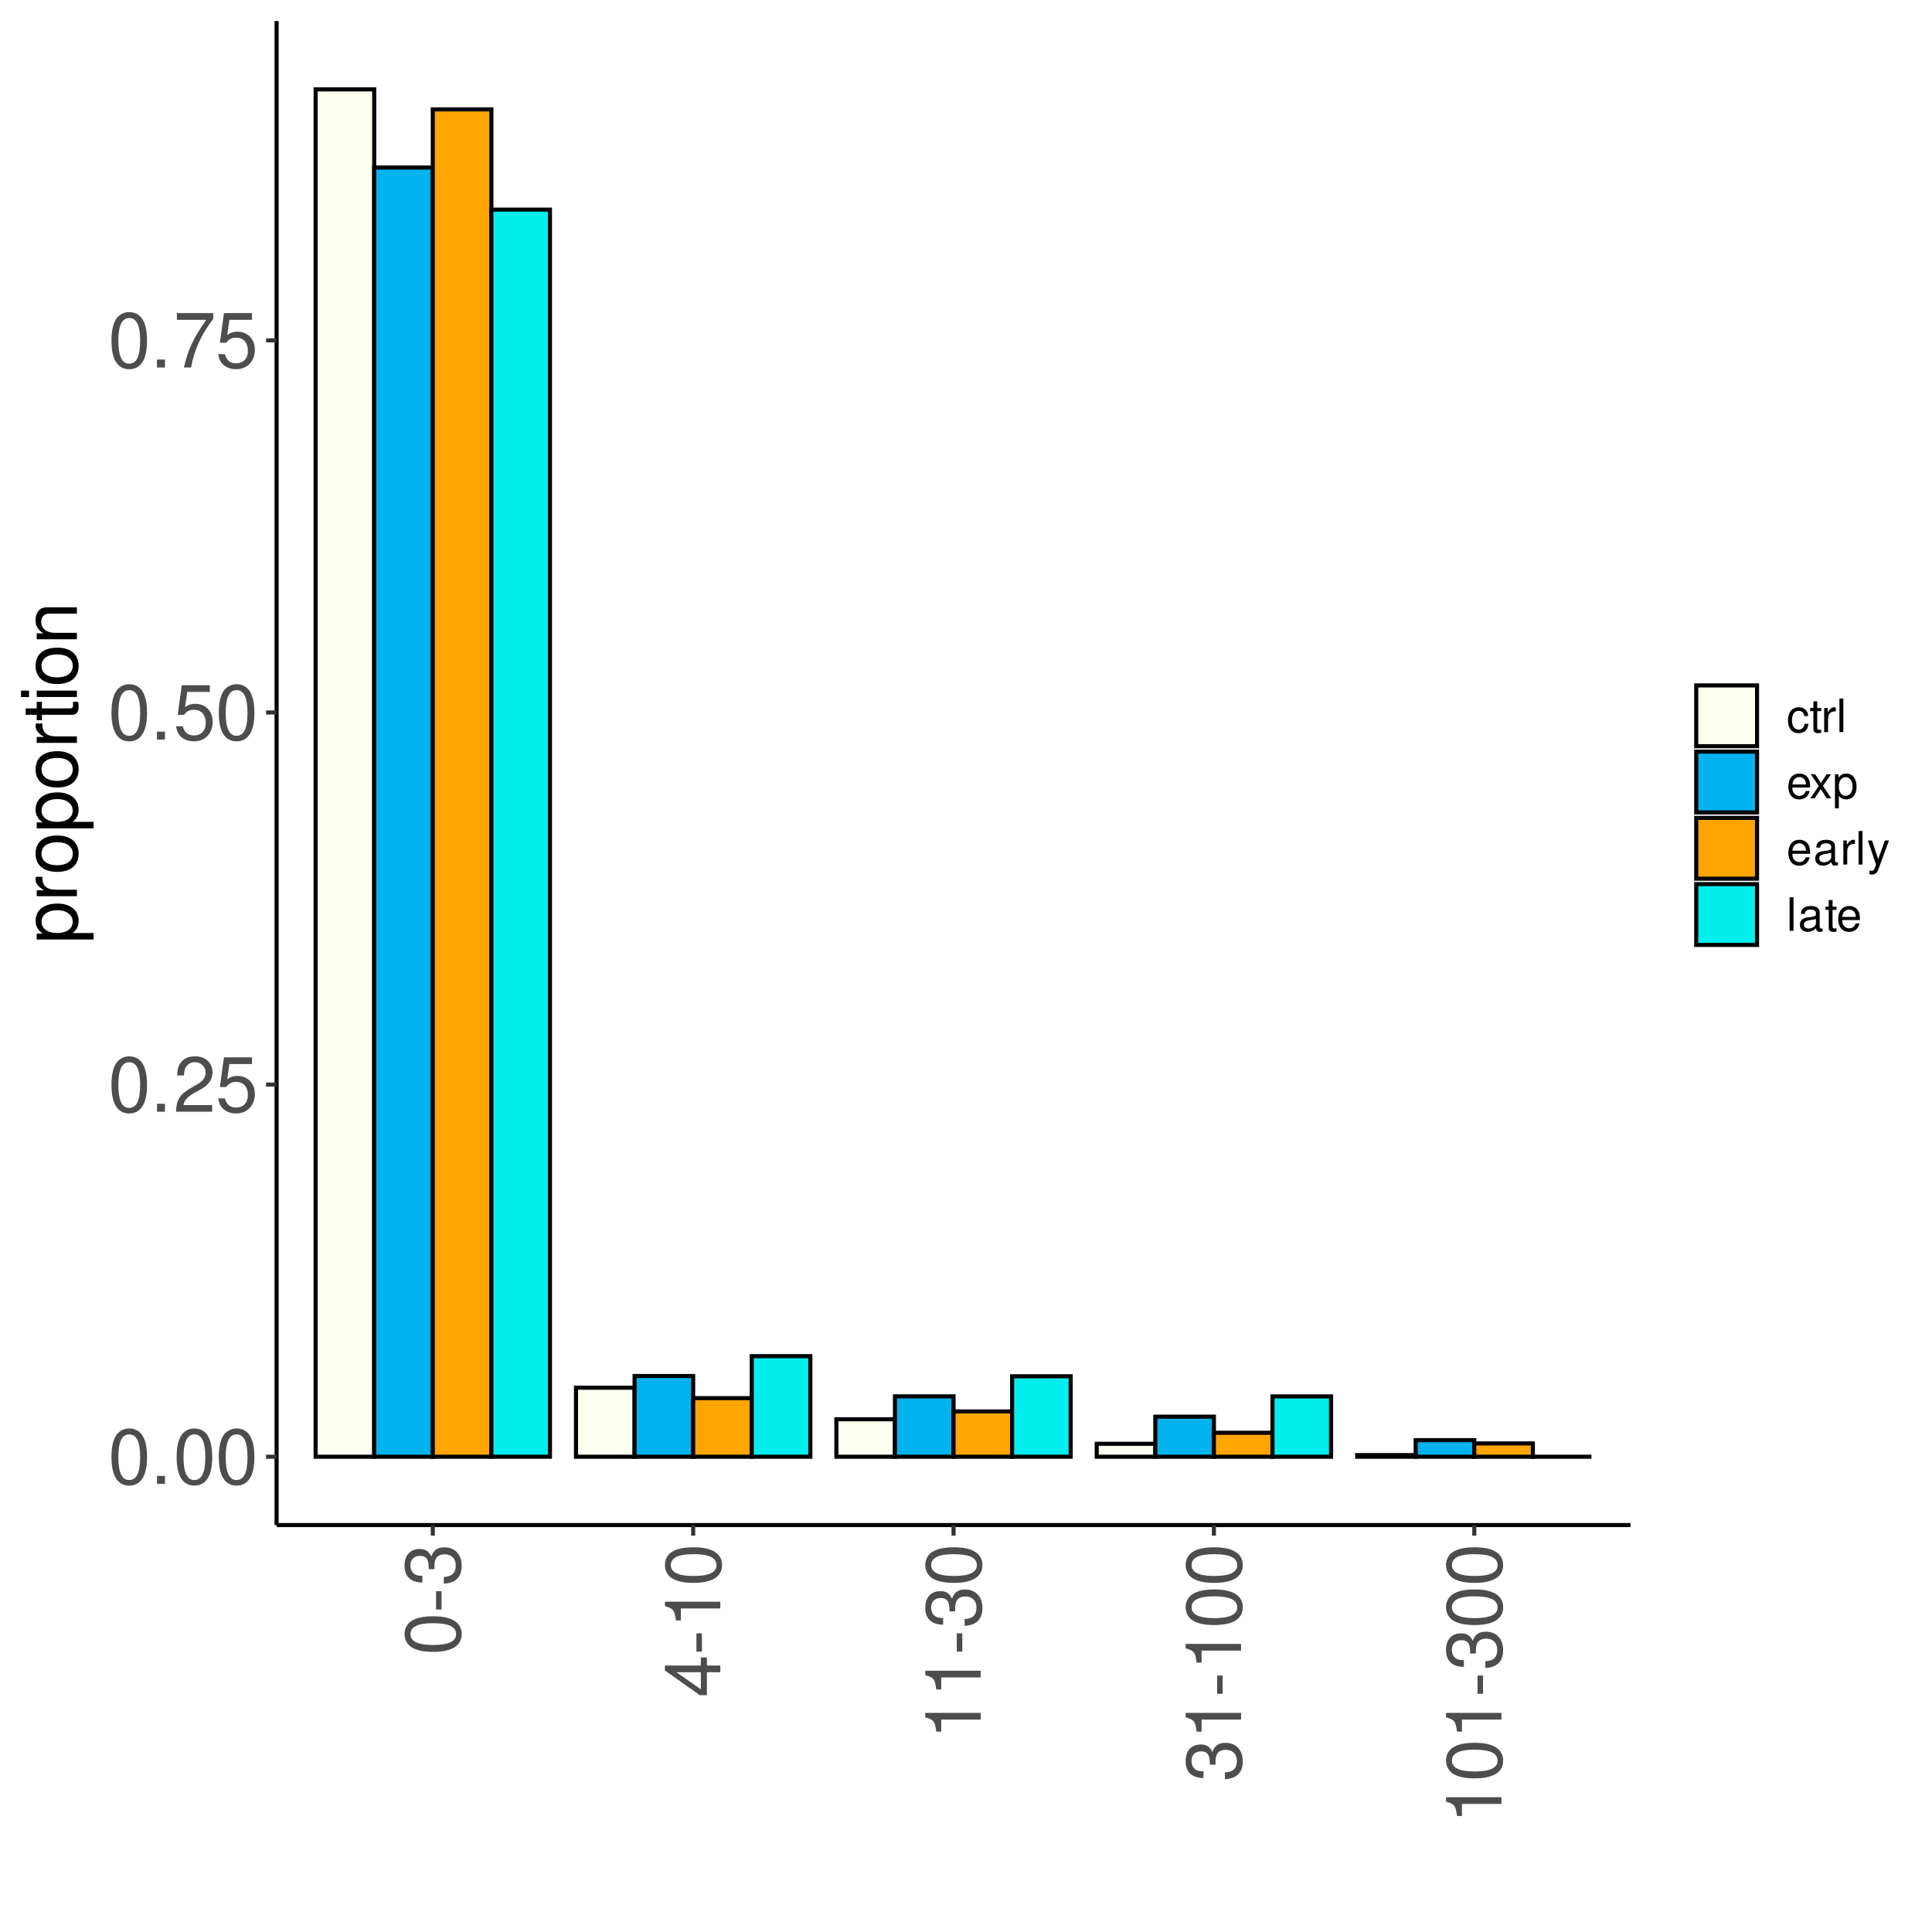
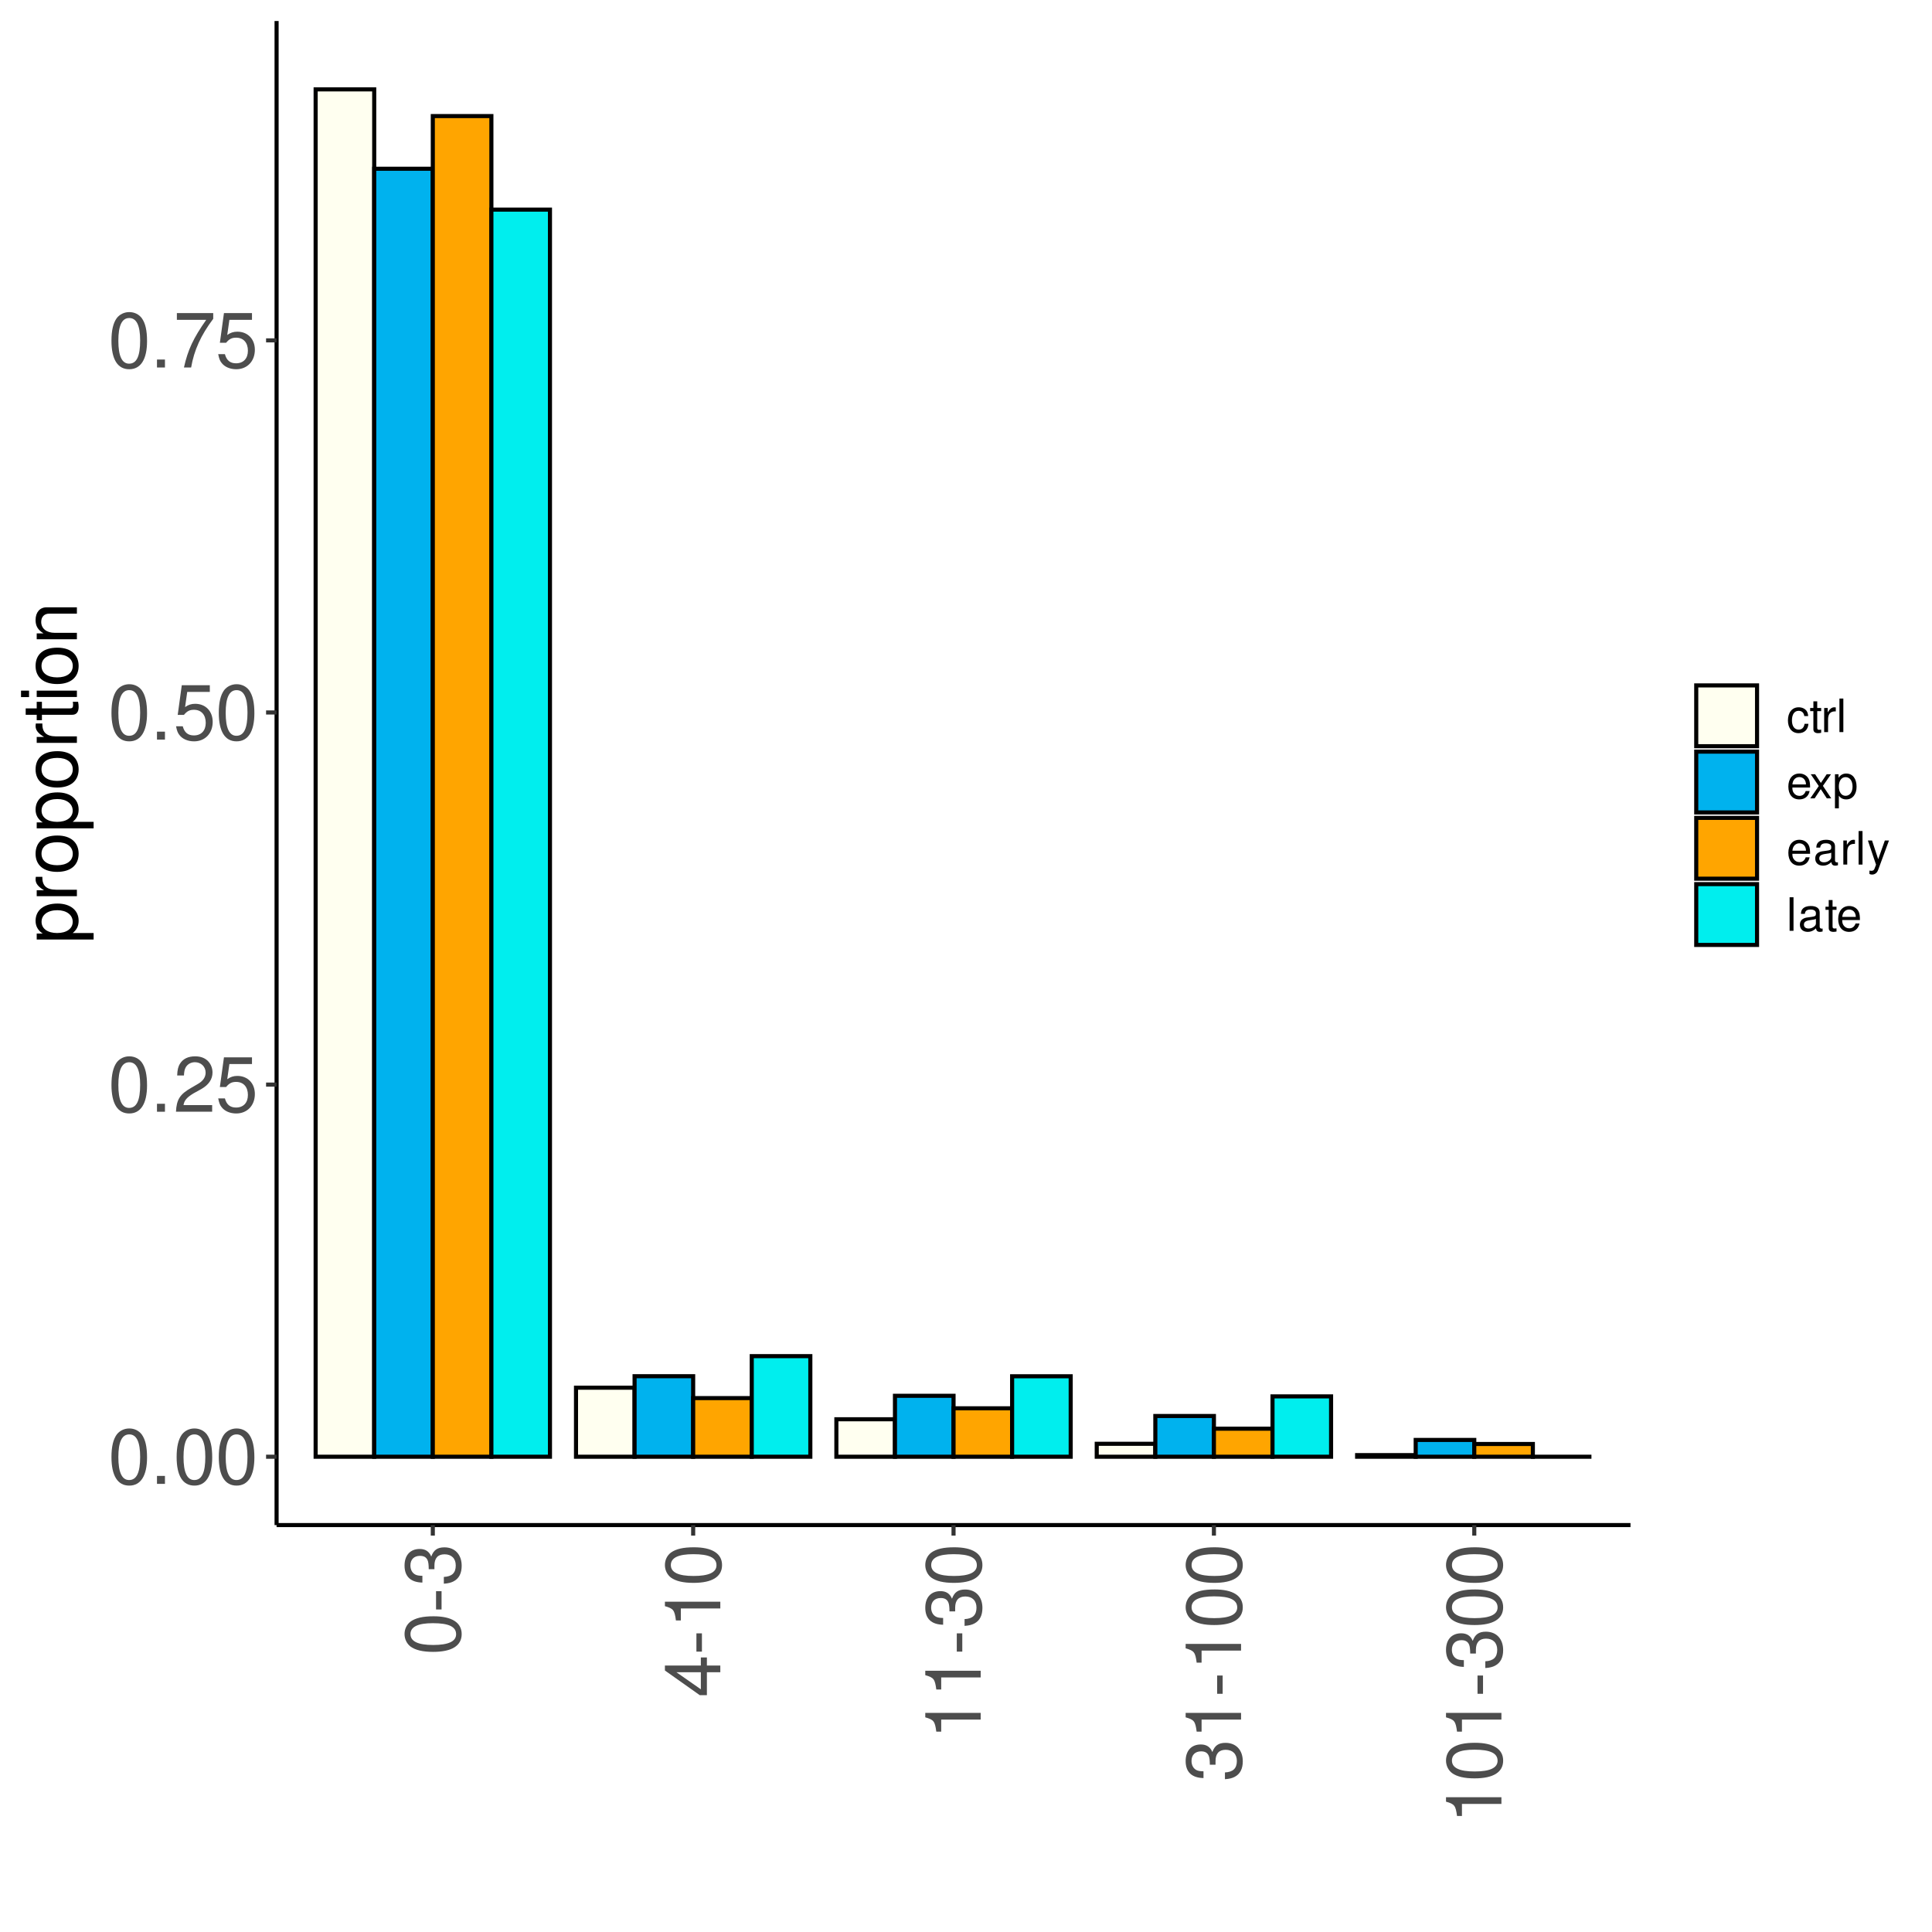
<svg xmlns="http://www.w3.org/2000/svg" xmlns:xlink="http://www.w3.org/1999/xlink" width="504pt" height="504pt" viewBox="0 0 504 504" version="1.1">
  <defs>
    <g>
      <symbol overflow="visible" id="glyph0-0">
        <path style="stroke:none;" d="" />
      </symbol>
      <symbol overflow="visible" id="glyph0-1">
        <path style="stroke:none;" d="M 5.5 -14.453 C 4.188 -14.453 2.984 -13.859 2.234 -12.875 C 1.312 -11.594 0.859 -9.688 0.859 -7 C 0.859 -2.125 2.453 0.453 5.5 0.453 C 8.5 0.453 10.141 -2.125 10.141 -6.875 C 10.141 -9.688 9.703 -11.562 8.766 -12.875 C 8.016 -13.875 6.844 -14.453 5.5 -14.453 Z M 5.5 -12.906 C 7.406 -12.906 8.344 -10.953 8.344 -7.047 C 8.344 -2.922 7.422 -1 5.453 -1 C 3.594 -1 2.656 -3 2.656 -6.984 C 2.656 -10.953 3.594 -12.906 5.5 -12.906 Z M 5.5 -12.906 " />
      </symbol>
      <symbol overflow="visible" id="glyph0-2">
        <path style="stroke:none;" d="M 3.812 -2.078 L 1.734 -2.078 L 1.734 0 L 3.812 0 Z M 3.812 -2.078 " />
      </symbol>
      <symbol overflow="visible" id="glyph0-3">
        <path style="stroke:none;" d="M 10.125 -1.734 L 2.656 -1.734 C 2.844 -2.938 3.484 -3.703 5.219 -4.766 L 7.219 -5.875 C 9.203 -6.984 10.219 -8.453 10.219 -10.234 C 10.219 -11.438 9.734 -12.562 8.906 -13.344 C 8.062 -14.094 7.016 -14.453 5.688 -14.453 C 3.875 -14.453 2.547 -13.812 1.766 -12.578 C 1.266 -11.812 1.047 -10.922 1 -9.453 L 2.766 -9.453 C 2.812 -10.438 2.938 -11.016 3.188 -11.5 C 3.641 -12.375 4.562 -12.922 5.625 -12.922 C 7.219 -12.922 8.422 -11.766 8.422 -10.203 C 8.422 -9.047 7.766 -8.047 6.5 -7.312 L 4.656 -6.234 C 1.703 -4.547 0.844 -3.188 0.688 -0.016 L 10.125 -0.016 Z M 10.125 -1.734 " />
      </symbol>
      <symbol overflow="visible" id="glyph0-4">
        <path style="stroke:none;" d="M 9.516 -14.188 L 2.203 -14.188 L 1.141 -6.453 L 2.766 -6.453 C 3.578 -7.438 4.266 -7.781 5.375 -7.781 C 7.281 -7.781 8.453 -6.484 8.453 -4.375 C 8.453 -2.344 7.281 -1.094 5.359 -1.094 C 3.812 -1.094 2.875 -1.875 2.453 -3.484 L 0.703 -3.484 C 0.938 -2.312 1.141 -1.766 1.562 -1.234 C 2.359 -0.156 3.797 0.453 5.406 0.453 C 8.266 0.453 10.266 -1.625 10.266 -4.625 C 10.266 -7.422 8.406 -9.344 5.688 -9.344 C 4.688 -9.344 3.875 -9.078 3.062 -8.484 L 3.625 -12.438 L 9.516 -12.438 Z M 9.516 -14.188 " />
      </symbol>
      <symbol overflow="visible" id="glyph0-5">
        <path style="stroke:none;" d="M 10.406 -14.188 L 0.922 -14.188 L 0.922 -12.438 L 8.578 -12.438 C 5.203 -7.625 3.812 -4.656 2.766 0 L 4.641 0 C 5.422 -4.547 7.203 -8.438 10.406 -12.703 Z M 10.406 -14.188 " />
      </symbol>
      <symbol overflow="visible" id="glyph1-0">
        <path style="stroke:none;" d="" />
      </symbol>
      <symbol overflow="visible" id="glyph1-1">
        <path style="stroke:none;" d="M -14.453 -5.5 C -14.453 -4.188 -13.859 -2.984 -12.875 -2.234 C -11.594 -1.312 -9.688 -0.859 -7 -0.859 C -2.125 -0.859 0.453 -2.453 0.453 -5.5 C 0.453 -8.5 -2.125 -10.141 -6.875 -10.141 C -9.688 -10.141 -11.562 -9.703 -12.875 -8.766 C -13.875 -8.016 -14.453 -6.844 -14.453 -5.5 Z M -12.906 -5.5 C -12.906 -7.406 -10.953 -8.344 -7.047 -8.344 C -2.922 -8.344 -1 -7.422 -1 -5.453 C -1 -3.594 -3 -2.656 -6.984 -2.656 C -10.953 -2.656 -12.906 -3.594 -12.906 -5.5 Z M -12.906 -5.5 " />
      </symbol>
      <symbol overflow="visible" id="glyph1-2">
        <path style="stroke:none;" d="M -6.234 -5.688 L -6.234 -0.922 L -4.797 -0.922 L -4.797 -5.688 Z M -6.234 -5.688 " />
      </symbol>
      <symbol overflow="visible" id="glyph1-3">
        <path style="stroke:none;" d="M -6.656 -4.422 L -6.656 -5.375 C -6.656 -7.297 -5.766 -8.312 -4.016 -8.312 C -2.203 -8.312 -1.094 -7.219 -1.094 -5.406 C -1.094 -3.453 -2.078 -2.516 -4.203 -2.406 L -4.203 -0.641 C -3.047 -0.719 -2.281 -0.922 -1.641 -1.266 C -0.234 -2 0.453 -3.375 0.453 -5.312 C 0.453 -8.234 -1.297 -10.125 -4.047 -10.125 C -5.875 -10.125 -6.875 -9.422 -7.484 -7.719 C -8.016 -9.047 -9.016 -9.703 -10.484 -9.703 C -12.953 -9.703 -14.453 -8.078 -14.453 -5.375 C -14.453 -2.516 -12.859 -1 -9.797 -0.938 L -9.797 -2.703 C -10.688 -2.719 -11.188 -2.797 -11.625 -3.016 C -12.438 -3.422 -12.922 -4.297 -12.922 -5.406 C -12.922 -6.953 -11.984 -7.906 -10.422 -7.906 C -9.406 -7.906 -8.781 -7.547 -8.438 -6.766 C -8.234 -6.281 -8.156 -5.641 -8.141 -4.422 Z M -6.656 -4.422 " />
      </symbol>
      <symbol overflow="visible" id="glyph1-4">
        <path style="stroke:none;" d="M -3.5 -6.547 L 0 -6.547 L 0 -8.297 L -3.5 -8.297 L -3.5 -10.406 L -5.078 -10.406 L -5.078 -8.297 L -14.453 -8.297 L -14.453 -7 L -5.359 -0.562 L -3.5 -0.562 Z M -5.078 -6.547 L -5.078 -2.094 L -11.453 -6.547 Z M -5.078 -6.547 " />
      </symbol>
      <symbol overflow="visible" id="glyph1-5">
        <path style="stroke:none;" d="M -10.297 -5.188 L 0 -5.188 L 0 -6.938 L -14.453 -6.938 L -14.453 -5.781 C -12.234 -5.156 -11.938 -4.766 -11.578 -2.047 L -10.297 -2.047 Z M -10.297 -5.188 " />
      </symbol>
      <symbol overflow="visible" id="glyph1-6">
        <path style="stroke:none;" d="M 4.359 -1.078 L 4.359 -2.766 L -1.094 -2.766 C -0.016 -3.641 0.453 -4.625 0.453 -5.984 C 0.453 -8.703 -1.719 -10.453 -5.062 -10.453 C -8.578 -10.453 -10.781 -8.734 -10.781 -5.953 C -10.781 -4.547 -10.141 -3.406 -8.906 -2.625 L -10.484 -2.625 L -10.484 -1.078 Z M -9.219 -5.688 C -9.219 -7.516 -7.594 -8.719 -5.094 -8.719 C -2.719 -8.719 -1.094 -7.5 -1.094 -5.688 C -1.094 -3.906 -2.703 -2.766 -5.156 -2.766 C -7.625 -2.766 -9.219 -3.906 -9.219 -5.688 Z M -9.219 -5.688 " />
      </symbol>
      <symbol overflow="visible" id="glyph1-7">
        <path style="stroke:none;" d="M -10.484 -1.375 L 0 -1.375 L 0 -3.062 L -5.438 -3.062 C -7.953 -3.078 -9.078 -4.125 -9.016 -6.422 L -10.719 -6.422 C -10.766 -6.141 -10.781 -5.984 -10.781 -5.781 C -10.781 -4.703 -10.141 -3.875 -8.578 -2.922 L -10.484 -2.922 Z M -10.484 -1.375 " />
      </symbol>
      <symbol overflow="visible" id="glyph1-8">
        <path style="stroke:none;" d="M -10.781 -5.438 C -10.781 -2.484 -8.688 -0.719 -5.156 -0.719 C -1.625 -0.719 0.453 -2.484 0.453 -5.453 C 0.453 -8.422 -1.641 -10.203 -5.078 -10.203 C -8.719 -10.203 -10.781 -8.484 -10.781 -5.438 Z M -9.234 -5.453 C -9.234 -7.344 -7.703 -8.453 -5.094 -8.453 C -2.625 -8.453 -1.078 -7.297 -1.078 -5.453 C -1.078 -3.594 -2.625 -2.453 -5.156 -2.453 C -7.703 -2.453 -9.234 -3.594 -9.234 -5.453 Z M -9.234 -5.453 " />
      </symbol>
      <symbol overflow="visible" id="glyph1-9">
        <path style="stroke:none;" d="M -10.484 -5.078 L -10.484 -3.359 L -13.359 -3.359 L -13.359 -1.703 L -10.484 -1.703 L -10.484 -0.281 L -9.125 -0.281 L -9.125 -1.703 L -1.203 -1.703 C -0.125 -1.703 0.453 -2.422 0.453 -3.719 C 0.453 -4.156 0.422 -4.516 0.312 -5.078 L -1.078 -5.078 C -1.016 -4.844 -1 -4.625 -1 -4.281 C -1 -3.562 -1.203 -3.359 -1.938 -3.359 L -9.125 -3.359 L -9.125 -5.078 Z M -10.484 -5.078 " />
      </symbol>
      <symbol overflow="visible" id="glyph1-10">
        <path style="stroke:none;" d="M -10.484 -3 L -10.484 -1.344 L 0 -1.344 L 0 -3 Z M -14.578 -3 L -14.578 -1.312 L -12.484 -1.312 L -12.484 -3 Z M -14.578 -3 " />
      </symbol>
      <symbol overflow="visible" id="glyph1-11">
        <path style="stroke:none;" d="M -10.484 -1.406 L 0 -1.406 L 0 -3.078 L -5.781 -3.078 C -7.922 -3.078 -9.312 -4.203 -9.312 -5.922 C -9.312 -7.234 -8.516 -8.078 -7.266 -8.078 L 0 -8.078 L 0 -9.734 L -7.922 -9.734 C -9.656 -9.734 -10.781 -8.438 -10.781 -6.422 C -10.781 -4.859 -10.188 -3.859 -8.719 -2.938 L -10.484 -2.938 Z M -10.484 -1.406 " />
      </symbol>
      <symbol overflow="visible" id="glyph2-0">
        <path style="stroke:none;" d="" />
      </symbol>
      <symbol overflow="visible" id="glyph2-1">
        <path style="stroke:none;" d="M 5.656 -4.172 C 5.609 -4.781 5.469 -5.188 5.234 -5.531 C 4.797 -6.125 4.047 -6.469 3.172 -6.469 C 1.469 -6.469 0.375 -5.125 0.375 -3.031 C 0.375 -1.016 1.453 0.281 3.156 0.281 C 4.656 0.281 5.609 -0.625 5.719 -2.156 L 4.719 -2.156 C 4.547 -1.156 4.031 -0.641 3.188 -0.641 C 2.078 -0.641 1.422 -1.547 1.422 -3.031 C 1.422 -4.609 2.062 -5.547 3.156 -5.547 C 4 -5.547 4.531 -5.047 4.641 -4.172 Z M 5.656 -4.172 " />
      </symbol>
      <symbol overflow="visible" id="glyph2-2">
        <path style="stroke:none;" d="M 3.047 -6.281 L 2.016 -6.281 L 2.016 -8.016 L 1.016 -8.016 L 1.016 -6.281 L 0.172 -6.281 L 0.172 -5.469 L 1.016 -5.469 L 1.016 -0.719 C 1.016 -0.078 1.453 0.281 2.234 0.281 C 2.5 0.281 2.719 0.25 3.047 0.188 L 3.047 -0.641 C 2.906 -0.609 2.766 -0.594 2.562 -0.594 C 2.141 -0.594 2.016 -0.719 2.016 -1.156 L 2.016 -5.469 L 3.047 -5.469 Z M 3.047 -6.281 " />
      </symbol>
      <symbol overflow="visible" id="glyph2-3">
        <path style="stroke:none;" d="M 0.828 -6.281 L 0.828 0 L 1.844 0 L 1.844 -3.266 C 1.844 -4.781 2.469 -5.453 3.859 -5.406 L 3.859 -6.438 C 3.688 -6.453 3.594 -6.469 3.469 -6.469 C 2.812 -6.469 2.328 -6.078 1.75 -5.141 L 1.75 -6.281 Z M 0.828 -6.281 " />
      </symbol>
      <symbol overflow="visible" id="glyph2-4">
        <path style="stroke:none;" d="M 1.828 -8.75 L 0.812 -8.75 L 0.812 0 L 1.828 0 Z M 1.828 -8.75 " />
      </symbol>
      <symbol overflow="visible" id="glyph2-5">
        <path style="stroke:none;" d="M 6.156 -2.812 C 6.156 -3.766 6.078 -4.344 5.906 -4.812 C 5.5 -5.844 4.531 -6.469 3.359 -6.469 C 1.609 -6.469 0.484 -5.141 0.484 -3.062 C 0.484 -0.984 1.562 0.281 3.344 0.281 C 4.781 0.281 5.766 -0.547 6.031 -1.906 L 5.016 -1.906 C 4.734 -1.078 4.172 -0.641 3.375 -0.641 C 2.734 -0.641 2.203 -0.938 1.859 -1.469 C 1.625 -1.828 1.531 -2.188 1.531 -2.812 Z M 1.547 -3.625 C 1.625 -4.781 2.344 -5.547 3.344 -5.547 C 4.375 -5.547 5.078 -4.75 5.078 -3.625 Z M 1.547 -3.625 " />
      </symbol>
      <symbol overflow="visible" id="glyph2-6">
        <path style="stroke:none;" d="M 3.5 -3.25 L 5.609 -6.281 L 4.484 -6.281 L 2.969 -4.016 L 1.469 -6.281 L 0.328 -6.281 L 2.422 -3.203 L 0.203 0 L 1.344 0 L 2.938 -2.406 L 4.516 0 L 5.672 0 Z M 3.5 -3.25 " />
      </symbol>
      <symbol overflow="visible" id="glyph2-7">
        <path style="stroke:none;" d="M 0.641 2.609 L 1.656 2.609 L 1.656 -0.656 C 2.188 -0.016 2.766 0.281 3.594 0.281 C 5.219 0.281 6.281 -1.031 6.281 -3.031 C 6.281 -5.141 5.25 -6.469 3.578 -6.469 C 2.719 -6.469 2.047 -6.078 1.578 -5.344 L 1.578 -6.281 L 0.641 -6.281 Z M 3.406 -5.531 C 4.516 -5.531 5.234 -4.562 5.234 -3.062 C 5.234 -1.625 4.5 -0.656 3.406 -0.656 C 2.344 -0.656 1.656 -1.625 1.656 -3.094 C 1.656 -4.578 2.344 -5.531 3.406 -5.531 Z M 3.406 -5.531 " />
      </symbol>
      <symbol overflow="visible" id="glyph2-8">
        <path style="stroke:none;" d="M 6.422 -0.594 C 6.312 -0.562 6.266 -0.562 6.203 -0.562 C 5.859 -0.562 5.656 -0.75 5.656 -1.062 L 5.656 -4.75 C 5.656 -5.875 4.844 -6.469 3.297 -6.469 C 2.375 -6.469 1.641 -6.203 1.219 -5.734 C 0.922 -5.406 0.797 -5.047 0.781 -4.422 L 1.781 -4.422 C 1.875 -5.203 2.328 -5.547 3.266 -5.547 C 4.172 -5.547 4.672 -5.203 4.672 -4.609 L 4.672 -4.344 C 4.656 -3.906 4.438 -3.75 3.625 -3.641 C 2.203 -3.469 1.984 -3.422 1.609 -3.266 C 0.875 -2.953 0.5 -2.406 0.5 -1.578 C 0.5 -0.438 1.297 0.281 2.562 0.281 C 3.359 0.281 4 0 4.703 -0.641 C 4.781 0 5.094 0.281 5.734 0.281 C 5.953 0.281 6.078 0.25 6.422 0.172 Z M 4.672 -1.984 C 4.672 -1.641 4.578 -1.438 4.266 -1.156 C 3.859 -0.797 3.375 -0.594 2.781 -0.594 C 2 -0.594 1.547 -0.969 1.547 -1.609 C 1.547 -2.266 1.984 -2.609 3.062 -2.766 C 4.125 -2.906 4.328 -2.953 4.672 -3.109 Z M 4.672 -1.984 " />
      </symbol>
      <symbol overflow="visible" id="glyph2-9">
        <path style="stroke:none;" d="M 4.656 -6.281 L 2.922 -1.391 L 1.312 -6.281 L 0.234 -6.281 L 2.359 0.031 L 1.984 1.016 C 1.812 1.469 1.594 1.625 1.172 1.625 C 1.016 1.625 0.859 1.609 0.641 1.562 L 0.641 2.453 C 0.859 2.562 1.062 2.609 1.312 2.609 C 1.641 2.609 1.984 2.516 2.25 2.312 C 2.562 2.094 2.75 1.828 2.938 1.312 L 5.734 -6.281 Z M 4.656 -6.281 " />
      </symbol>
    </g>
    <clipPath id="clip1">
      <path d="M 72.152 5.48 L 425.352 5.48 L 425.352 397.852 L 72.152 397.852 Z M 72.152 5.48 " />
    </clipPath>
  </defs>
-   <g id="surface1">
+   <g id="surface918">
    <rect x="0" y="0" width="504" height="504" style="fill:rgb(100%,100%,100%);fill-opacity:1;stroke:none;" />
    <rect x="0" y="0" width="504" height="504" style="fill:rgb(100%,100%,100%);fill-opacity:1;stroke:none;" />
    <path style="fill:none;stroke-width:1.067;stroke-linecap:round;stroke-linejoin:round;stroke:rgb(100%,100%,100%);stroke-opacity:1;stroke-miterlimit:10;" d="M 0 504 L 504 504 L 504 0 L 0 0 Z M 0 504 " />
    <g clip-path="url(#clip1)" clip-rule="nonzero">
      <path style=" stroke:none;fill-rule:nonzero;fill:rgb(100%,100%,100%);fill-opacity:1;" d="M 72.152 397.848 L 425.352 397.848 L 425.352 5.477 L 72.152 5.477 Z M 72.152 397.848 " />
    </g>
    <path style="fill-rule:nonzero;fill:rgb(100%,100%,94.118%);fill-opacity:1;stroke-width:1.067;stroke-linecap:square;stroke-linejoin:miter;stroke:rgb(0%,0%,0%);stroke-opacity:1;stroke-miterlimit:10;" d="M 82.34 380.016 L 97.621 380.016 L 97.621 23.316 L 82.34 23.316 Z M 82.34 380.016 " />
    <path style="fill-rule:nonzero;fill:rgb(100%,100%,94.118%);fill-opacity:1;stroke-width:1.067;stroke-linecap:square;stroke-linejoin:miter;stroke:rgb(0%,0%,0%);stroke-opacity:1;stroke-miterlimit:10;" d="M 150.262 380.016 L 165.543 380.016 L 165.543 362.008 L 150.262 362.008 Z M 150.262 380.016 " />
    <path style="fill-rule:nonzero;fill:rgb(100%,100%,94.118%);fill-opacity:1;stroke-width:1.067;stroke-linecap:square;stroke-linejoin:miter;stroke:rgb(0%,0%,0%);stroke-opacity:1;stroke-miterlimit:10;" d="M 218.184 380.016 L 233.465 380.016 L 233.465 370.242 L 218.184 370.242 Z M 218.184 380.016 " />
    <path style="fill-rule:nonzero;fill:rgb(100%,100%,94.118%);fill-opacity:1;stroke-width:1.067;stroke-linecap:square;stroke-linejoin:miter;stroke:rgb(0%,0%,0%);stroke-opacity:1;stroke-miterlimit:10;" d="M 286.105 380.016 L 301.387 380.016 L 301.387 376.641 L 286.105 376.641 Z M 286.105 380.016 " />
    <path style="fill-rule:nonzero;fill:rgb(100%,100%,94.118%);fill-opacity:1;stroke-width:1.067;stroke-linecap:square;stroke-linejoin:miter;stroke:rgb(0%,0%,0%);stroke-opacity:1;stroke-miterlimit:10;" d="M 354.031 380.016 L 369.312 380.016 L 369.312 379.594 L 354.031 379.594 Z M 354.031 380.016 " />
-     <path style="fill-rule:nonzero;fill:rgb(0%,69.804%,93.333%);fill-opacity:1;stroke-width:1.067;stroke-linecap:square;stroke-linejoin:miter;stroke:rgb(0%,0%,0%);stroke-opacity:1;stroke-miterlimit:10;" d="M 97.621 380.016 L 112.902 380.016 L 112.902 43.703 L 97.621 43.703 Z M 97.621 380.016 " />
-     <path style="fill-rule:nonzero;fill:rgb(0%,69.804%,93.333%);fill-opacity:1;stroke-width:1.067;stroke-linecap:square;stroke-linejoin:miter;stroke:rgb(0%,0%,0%);stroke-opacity:1;stroke-miterlimit:10;" d="M 165.543 380.016 L 180.824 380.016 L 180.824 358.961 L 165.543 358.961 Z M 165.543 380.016 " />
-     <path style="fill-rule:nonzero;fill:rgb(0%,69.804%,93.333%);fill-opacity:1;stroke-width:1.067;stroke-linecap:square;stroke-linejoin:miter;stroke:rgb(0%,0%,0%);stroke-opacity:1;stroke-miterlimit:10;" d="M 233.469 380.016 L 248.75 380.016 L 248.75 364.266 L 233.469 364.266 Z M 233.469 380.016 " />
-     <path style="fill-rule:nonzero;fill:rgb(0%,69.804%,93.333%);fill-opacity:1;stroke-width:1.067;stroke-linecap:square;stroke-linejoin:miter;stroke:rgb(0%,0%,0%);stroke-opacity:1;stroke-miterlimit:10;" d="M 301.391 380.016 L 316.672 380.016 L 316.672 369.57 L 301.391 369.57 Z M 301.391 380.016 " />
-     <path style="fill-rule:nonzero;fill:rgb(0%,69.804%,93.333%);fill-opacity:1;stroke-width:1.067;stroke-linecap:square;stroke-linejoin:miter;stroke:rgb(0%,0%,0%);stroke-opacity:1;stroke-miterlimit:10;" d="M 369.312 380.016 L 384.594 380.016 L 384.594 375.691 L 369.312 375.691 Z M 369.312 380.016 " />
-     <path style="fill-rule:nonzero;fill:rgb(100%,64.706%,0%);fill-opacity:1;stroke-width:1.067;stroke-linecap:square;stroke-linejoin:miter;stroke:rgb(0%,0%,0%);stroke-opacity:1;stroke-miterlimit:10;" d="M 112.906 380.016 L 128.188 380.016 L 128.188 28.531 L 112.906 28.531 Z M 112.906 380.016 " />
-     <path style="fill-rule:nonzero;fill:rgb(100%,64.706%,0%);fill-opacity:1;stroke-width:1.067;stroke-linecap:square;stroke-linejoin:miter;stroke:rgb(0%,0%,0%);stroke-opacity:1;stroke-miterlimit:10;" d="M 180.828 380.016 L 196.109 380.016 L 196.109 364.734 L 180.828 364.734 Z M 180.828 380.016 " />
-     <path style="fill-rule:nonzero;fill:rgb(100%,64.706%,0%);fill-opacity:1;stroke-width:1.067;stroke-linecap:square;stroke-linejoin:miter;stroke:rgb(0%,0%,0%);stroke-opacity:1;stroke-miterlimit:10;" d="M 248.75 380.016 L 264.031 380.016 L 264.031 368.207 L 248.75 368.207 Z M 248.75 380.016 " />
-     <path style="fill-rule:nonzero;fill:rgb(100%,64.706%,0%);fill-opacity:1;stroke-width:1.067;stroke-linecap:square;stroke-linejoin:miter;stroke:rgb(0%,0%,0%);stroke-opacity:1;stroke-miterlimit:10;" d="M 316.672 380.016 L 331.953 380.016 L 331.953 373.766 L 316.672 373.766 Z M 316.672 380.016 " />
-     <path style="fill-rule:nonzero;fill:rgb(100%,64.706%,0%);fill-opacity:1;stroke-width:1.067;stroke-linecap:square;stroke-linejoin:miter;stroke:rgb(0%,0%,0%);stroke-opacity:1;stroke-miterlimit:10;" d="M 384.594 380.016 L 399.875 380.016 L 399.875 376.543 L 384.594 376.543 Z M 384.594 380.016 " />
+     <path style="fill-rule:nonzero;fill:rgb(0%,69.804%,93.333%);fill-opacity:1;stroke-width:1.067;stroke-linecap:square;stroke-linejoin:miter;stroke:rgb(0%,0%,0%);stroke-opacity:1;stroke-miterlimit:10;" d="M 97.621 380.016 L 112.902 380.016 L 112.902 44.023 L 97.621 44.023 Z M 97.621 380.016 " />
+     <path style="fill-rule:nonzero;fill:rgb(0%,69.804%,93.333%);fill-opacity:1;stroke-width:1.067;stroke-linecap:square;stroke-linejoin:miter;stroke:rgb(0%,0%,0%);stroke-opacity:1;stroke-miterlimit:10;" d="M 165.543 380.016 L 180.824 380.016 L 180.824 359.012 L 165.543 359.012 Z M 165.543 380.016 " />
+     <path style="fill-rule:nonzero;fill:rgb(0%,69.804%,93.333%);fill-opacity:1;stroke-width:1.067;stroke-linecap:square;stroke-linejoin:miter;stroke:rgb(0%,0%,0%);stroke-opacity:1;stroke-miterlimit:10;" d="M 233.469 380.016 L 248.75 380.016 L 248.75 364.121 L 233.469 364.121 Z M 233.469 380.016 " />
+     <path style="fill-rule:nonzero;fill:rgb(0%,69.804%,93.333%);fill-opacity:1;stroke-width:1.067;stroke-linecap:square;stroke-linejoin:miter;stroke:rgb(0%,0%,0%);stroke-opacity:1;stroke-miterlimit:10;" d="M 301.391 380.016 L 316.672 380.016 L 316.672 369.391 L 301.391 369.391 Z M 301.391 380.016 " />
+     <path style="fill-rule:nonzero;fill:rgb(0%,69.804%,93.333%);fill-opacity:1;stroke-width:1.067;stroke-linecap:square;stroke-linejoin:miter;stroke:rgb(0%,0%,0%);stroke-opacity:1;stroke-miterlimit:10;" d="M 369.312 380.016 L 384.594 380.016 L 384.594 375.637 L 369.312 375.637 Z M 369.312 380.016 " />
+     <path style="fill-rule:nonzero;fill:rgb(100%,64.706%,0%);fill-opacity:1;stroke-width:1.067;stroke-linecap:square;stroke-linejoin:miter;stroke:rgb(0%,0%,0%);stroke-opacity:1;stroke-miterlimit:10;" d="M 112.906 380.016 L 128.188 380.016 L 128.188 30.281 L 112.906 30.281 Z M 112.906 380.016 " />
+     <path style="fill-rule:nonzero;fill:rgb(100%,64.706%,0%);fill-opacity:1;stroke-width:1.067;stroke-linecap:square;stroke-linejoin:miter;stroke:rgb(0%,0%,0%);stroke-opacity:1;stroke-miterlimit:10;" d="M 180.828 380.016 L 196.109 380.016 L 196.109 364.723 L 180.828 364.723 Z M 180.828 380.016 " />
+     <path style="fill-rule:nonzero;fill:rgb(100%,64.706%,0%);fill-opacity:1;stroke-width:1.067;stroke-linecap:square;stroke-linejoin:miter;stroke:rgb(0%,0%,0%);stroke-opacity:1;stroke-miterlimit:10;" d="M 248.75 380.016 L 264.031 380.016 L 264.031 367.383 L 248.75 367.383 Z M 248.75 380.016 " />
+     <path style="fill-rule:nonzero;fill:rgb(100%,64.706%,0%);fill-opacity:1;stroke-width:1.067;stroke-linecap:square;stroke-linejoin:miter;stroke:rgb(0%,0%,0%);stroke-opacity:1;stroke-miterlimit:10;" d="M 316.672 380.016 L 331.953 380.016 L 331.953 372.703 L 316.672 372.703 Z M 316.672 380.016 " />
+     <path style="fill-rule:nonzero;fill:rgb(100%,64.706%,0%);fill-opacity:1;stroke-width:1.067;stroke-linecap:square;stroke-linejoin:miter;stroke:rgb(0%,0%,0%);stroke-opacity:1;stroke-miterlimit:10;" d="M 384.594 380.016 L 399.875 380.016 L 399.875 376.691 L 384.594 376.691 Z M 384.594 380.016 " />
    <path style="fill-rule:nonzero;fill:rgb(0%,93.333%,93.333%);fill-opacity:1;stroke-width:1.067;stroke-linecap:square;stroke-linejoin:miter;stroke:rgb(0%,0%,0%);stroke-opacity:1;stroke-miterlimit:10;" d="M 128.188 380.016 L 143.469 380.016 L 143.469 54.684 L 128.188 54.684 Z M 128.188 380.016 " />
    <path style="fill-rule:nonzero;fill:rgb(0%,93.333%,93.333%);fill-opacity:1;stroke-width:1.067;stroke-linecap:square;stroke-linejoin:miter;stroke:rgb(0%,0%,0%);stroke-opacity:1;stroke-miterlimit:10;" d="M 196.109 380.016 L 211.391 380.016 L 211.391 353.777 L 196.109 353.777 Z M 196.109 380.016 " />
    <path style="fill-rule:nonzero;fill:rgb(0%,93.333%,93.333%);fill-opacity:1;stroke-width:1.067;stroke-linecap:square;stroke-linejoin:miter;stroke:rgb(0%,0%,0%);stroke-opacity:1;stroke-miterlimit:10;" d="M 264.031 380.016 L 279.312 380.016 L 279.312 359.027 L 264.031 359.027 Z M 264.031 380.016 " />
    <path style="fill-rule:nonzero;fill:rgb(0%,93.333%,93.333%);fill-opacity:1;stroke-width:1.067;stroke-linecap:square;stroke-linejoin:miter;stroke:rgb(0%,0%,0%);stroke-opacity:1;stroke-miterlimit:10;" d="M 331.957 380.016 L 347.238 380.016 L 347.238 364.273 L 331.957 364.273 Z M 331.957 380.016 " />
    <path style="fill:none;stroke-width:1.067;stroke-linecap:square;stroke-linejoin:miter;stroke:rgb(0%,0%,0%);stroke-opacity:1;stroke-miterlimit:10;" d="M 399.879 380.016 L 415.16 380.016 Z M 399.879 380.016 " />
    <path style="fill:none;stroke-width:1.067;stroke-linecap:butt;stroke-linejoin:round;stroke:rgb(0%,0%,0%);stroke-opacity:1;stroke-miterlimit:10;" d="M 72.152 397.848 L 72.152 5.48 " />
    <g style="fill:rgb(30.196%,30.196%,30.196%);fill-opacity:1;">
      <use xlink:href="#glyph0-1" x="28.219" y="387.096" />
      <use xlink:href="#glyph0-2" x="39.219" y="387.096" />
      <use xlink:href="#glyph0-1" x="45.219" y="387.096" />
      <use xlink:href="#glyph0-1" x="56.219" y="387.096" />
    </g>
    <g style="fill:rgb(30.196%,30.196%,30.196%);fill-opacity:1;">
      <use xlink:href="#glyph0-1" x="28.219" y="290.018" />
      <use xlink:href="#glyph0-2" x="39.219" y="290.018" />
      <use xlink:href="#glyph0-3" x="45.219" y="290.018" />
      <use xlink:href="#glyph0-4" x="56.219" y="290.018" />
    </g>
    <g style="fill:rgb(30.196%,30.196%,30.196%);fill-opacity:1;">
      <use xlink:href="#glyph0-1" x="28.219" y="192.943" />
      <use xlink:href="#glyph0-2" x="39.219" y="192.943" />
      <use xlink:href="#glyph0-4" x="45.219" y="192.943" />
      <use xlink:href="#glyph0-1" x="56.219" y="192.943" />
    </g>
    <g style="fill:rgb(30.196%,30.196%,30.196%);fill-opacity:1;">
      <use xlink:href="#glyph0-1" x="28.219" y="95.869" />
      <use xlink:href="#glyph0-2" x="39.219" y="95.869" />
      <use xlink:href="#glyph0-5" x="45.219" y="95.869" />
      <use xlink:href="#glyph0-4" x="56.219" y="95.869" />
    </g>
    <path style="fill:none;stroke-width:1.067;stroke-linecap:butt;stroke-linejoin:round;stroke:rgb(20%,20%,20%);stroke-opacity:1;stroke-miterlimit:10;" d="M 69.41 380.016 L 72.152 380.016 " />
    <path style="fill:none;stroke-width:1.067;stroke-linecap:butt;stroke-linejoin:round;stroke:rgb(20%,20%,20%);stroke-opacity:1;stroke-miterlimit:10;" d="M 69.41 282.938 L 72.152 282.938 " />
    <path style="fill:none;stroke-width:1.067;stroke-linecap:butt;stroke-linejoin:round;stroke:rgb(20%,20%,20%);stroke-opacity:1;stroke-miterlimit:10;" d="M 69.41 185.863 L 72.152 185.863 " />
    <path style="fill:none;stroke-width:1.067;stroke-linecap:butt;stroke-linejoin:round;stroke:rgb(20%,20%,20%);stroke-opacity:1;stroke-miterlimit:10;" d="M 69.41 88.789 L 72.152 88.789 " />
    <path style="fill:none;stroke-width:1.067;stroke-linecap:butt;stroke-linejoin:round;stroke:rgb(0%,0%,0%);stroke-opacity:1;stroke-miterlimit:10;" d="M 72.152 397.848 L 425.348 397.848 " />
    <path style="fill:none;stroke-width:1.067;stroke-linecap:butt;stroke-linejoin:round;stroke:rgb(20%,20%,20%);stroke-opacity:1;stroke-miterlimit:10;" d="M 112.906 400.59 L 112.906 397.848 " />
    <path style="fill:none;stroke-width:1.067;stroke-linecap:butt;stroke-linejoin:round;stroke:rgb(20%,20%,20%);stroke-opacity:1;stroke-miterlimit:10;" d="M 180.828 400.59 L 180.828 397.848 " />
    <path style="fill:none;stroke-width:1.067;stroke-linecap:butt;stroke-linejoin:round;stroke:rgb(20%,20%,20%);stroke-opacity:1;stroke-miterlimit:10;" d="M 248.75 400.59 L 248.75 397.848 " />
    <path style="fill:none;stroke-width:1.067;stroke-linecap:butt;stroke-linejoin:round;stroke:rgb(20%,20%,20%);stroke-opacity:1;stroke-miterlimit:10;" d="M 316.672 400.59 L 316.672 397.848 " />
    <path style="fill:none;stroke-width:1.067;stroke-linecap:butt;stroke-linejoin:round;stroke:rgb(20%,20%,20%);stroke-opacity:1;stroke-miterlimit:10;" d="M 384.594 400.59 L 384.594 397.848 " />
    <g style="fill:rgb(30.196%,30.196%,30.196%);fill-opacity:1;">
      <use xlink:href="#glyph1-1" x="119.986" y="431.781" />
      <use xlink:href="#glyph1-2" x="119.986" y="420.781" />
      <use xlink:href="#glyph1-3" x="119.986" y="413.781" />
    </g>
    <g style="fill:rgb(30.196%,30.196%,30.196%);fill-opacity:1;">
      <use xlink:href="#glyph1-4" x="187.908" y="442.781" />
      <use xlink:href="#glyph1-2" x="187.908" y="431.781" />
      <use xlink:href="#glyph1-5" x="187.908" y="424.781" />
      <use xlink:href="#glyph1-1" x="187.908" y="413.781" />
    </g>
    <g style="fill:rgb(30.196%,30.196%,30.196%);fill-opacity:1;">
      <use xlink:href="#glyph1-5" x="255.83" y="453.781" />
      <use xlink:href="#glyph1-5" x="255.83" y="442.781" />
      <use xlink:href="#glyph1-2" x="255.83" y="431.781" />
      <use xlink:href="#glyph1-3" x="255.83" y="424.781" />
      <use xlink:href="#glyph1-1" x="255.83" y="413.781" />
    </g>
    <g style="fill:rgb(30.196%,30.196%,30.196%);fill-opacity:1;">
      <use xlink:href="#glyph1-3" x="323.752" y="464.781" />
      <use xlink:href="#glyph1-5" x="323.752" y="453.781" />
      <use xlink:href="#glyph1-2" x="323.752" y="442.781" />
      <use xlink:href="#glyph1-5" x="323.752" y="435.781" />
      <use xlink:href="#glyph1-1" x="323.752" y="424.781" />
      <use xlink:href="#glyph1-1" x="323.752" y="413.781" />
    </g>
    <g style="fill:rgb(30.196%,30.196%,30.196%);fill-opacity:1;">
      <use xlink:href="#glyph1-5" x="391.674" y="475.781" />
      <use xlink:href="#glyph1-1" x="391.674" y="464.781" />
      <use xlink:href="#glyph1-5" x="391.674" y="453.781" />
      <use xlink:href="#glyph1-2" x="391.674" y="442.781" />
      <use xlink:href="#glyph1-3" x="391.674" y="435.781" />
      <use xlink:href="#glyph1-1" x="391.674" y="424.781" />
      <use xlink:href="#glyph1-1" x="391.674" y="413.781" />
    </g>
    <g style="fill:rgb(0%,0%,0%);fill-opacity:1;">
      <use xlink:href="#glyph1-6" x="20.061" y="246.164" />
      <use xlink:href="#glyph1-7" x="20.061" y="235.164" />
      <use xlink:href="#glyph1-8" x="20.061" y="228.164" />
      <use xlink:href="#glyph1-6" x="20.061" y="217.164" />
      <use xlink:href="#glyph1-8" x="20.061" y="206.164" />
      <use xlink:href="#glyph1-7" x="20.061" y="195.164" />
      <use xlink:href="#glyph1-9" x="20.061" y="188.164" />
      <use xlink:href="#glyph1-10" x="20.061" y="183.164" />
      <use xlink:href="#glyph1-8" x="20.061" y="179.164" />
      <use xlink:href="#glyph1-11" x="20.061" y="168.164" />
    </g>
    <path style=" stroke:none;fill-rule:nonzero;fill:rgb(100%,100%,100%);fill-opacity:1;" d="M 436.309 252.691 L 498.52 252.691 L 498.52 150.637 L 436.309 150.637 Z M 436.309 252.691 " />
    <path style="fill-rule:nonzero;fill:rgb(100%,100%,94.118%);fill-opacity:1;stroke-width:1.067;stroke-linecap:square;stroke-linejoin:miter;stroke:rgb(0%,0%,0%);stroke-opacity:1;stroke-miterlimit:10;" d="M 442.496 194.664 L 458.359 194.664 L 458.359 178.801 L 442.496 178.801 Z M 442.496 194.664 " />
    <path style="fill-rule:nonzero;fill:rgb(0%,69.804%,93.333%);fill-opacity:1;stroke-width:1.067;stroke-linecap:square;stroke-linejoin:miter;stroke:rgb(0%,0%,0%);stroke-opacity:1;stroke-miterlimit:10;" d="M 442.496 211.941 L 458.359 211.941 L 458.359 196.078 L 442.496 196.078 Z M 442.496 211.941 " />
    <path style="fill-rule:nonzero;fill:rgb(100%,64.706%,0%);fill-opacity:1;stroke-width:1.067;stroke-linecap:square;stroke-linejoin:miter;stroke:rgb(0%,0%,0%);stroke-opacity:1;stroke-miterlimit:10;" d="M 442.496 229.223 L 458.359 229.223 L 458.359 213.359 L 442.496 213.359 Z M 442.496 229.223 " />
    <path style="fill-rule:nonzero;fill:rgb(0%,93.333%,93.333%);fill-opacity:1;stroke-width:1.067;stroke-linecap:square;stroke-linejoin:miter;stroke:rgb(0%,0%,0%);stroke-opacity:1;stroke-miterlimit:10;" d="M 442.496 246.504 L 458.359 246.504 L 458.359 230.641 L 442.496 230.641 Z M 442.496 246.504 " />
    <g style="fill:rgb(0%,0%,0%);fill-opacity:1;">
      <use xlink:href="#glyph2-1" x="466.043" y="190.979" />
      <use xlink:href="#glyph2-2" x="472.043" y="190.979" />
      <use xlink:href="#glyph2-3" x="475.043" y="190.979" />
      <use xlink:href="#glyph2-4" x="479.043" y="190.979" />
    </g>
    <g style="fill:rgb(0%,0%,0%);fill-opacity:1;">
      <use xlink:href="#glyph2-5" x="466.043" y="208.26" />
      <use xlink:href="#glyph2-6" x="472.043" y="208.26" />
      <use xlink:href="#glyph2-7" x="478.043" y="208.26" />
    </g>
    <g style="fill:rgb(0%,0%,0%);fill-opacity:1;">
      <use xlink:href="#glyph2-5" x="466.043" y="225.541" />
      <use xlink:href="#glyph2-8" x="473.043" y="225.541" />
      <use xlink:href="#glyph2-3" x="480.043" y="225.541" />
      <use xlink:href="#glyph2-4" x="484.043" y="225.541" />
      <use xlink:href="#glyph2-9" x="487.043" y="225.541" />
    </g>
    <g style="fill:rgb(0%,0%,0%);fill-opacity:1;">
      <use xlink:href="#glyph2-4" x="466.043" y="242.818" />
      <use xlink:href="#glyph2-8" x="469.043" y="242.818" />
      <use xlink:href="#glyph2-2" x="476.043" y="242.818" />
      <use xlink:href="#glyph2-5" x="479.043" y="242.818" />
    </g>
  </g>
</svg>
